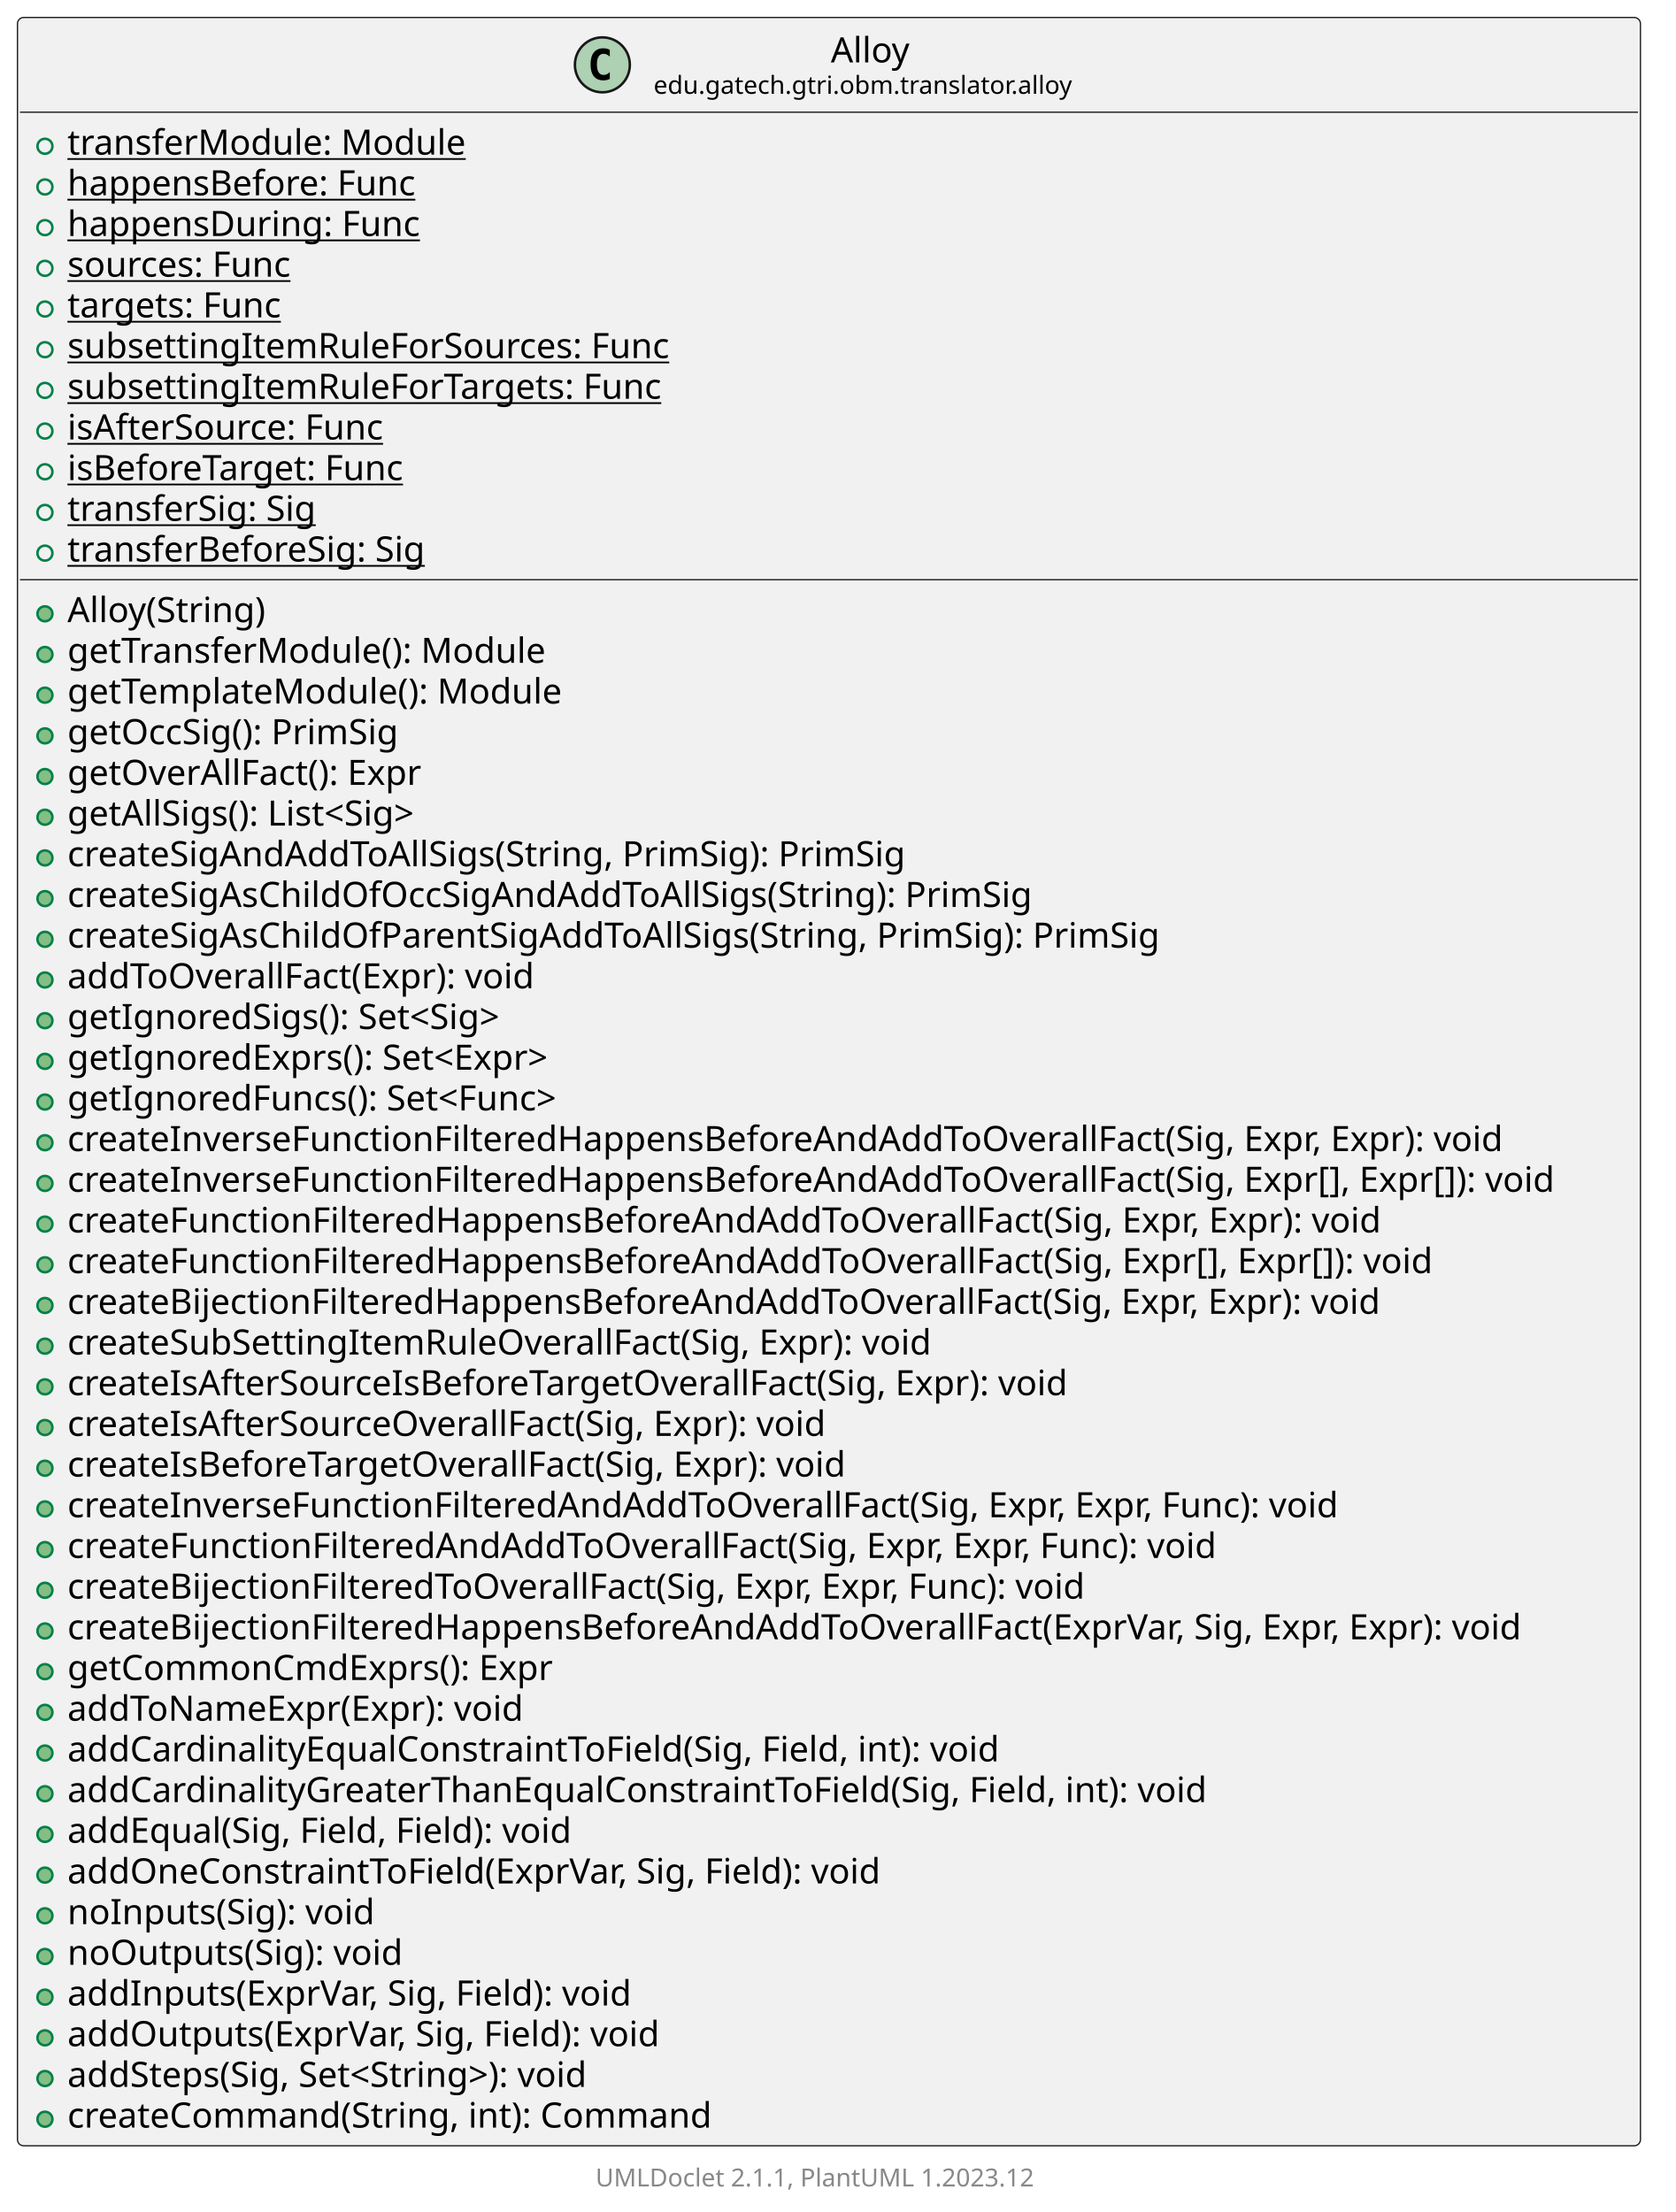
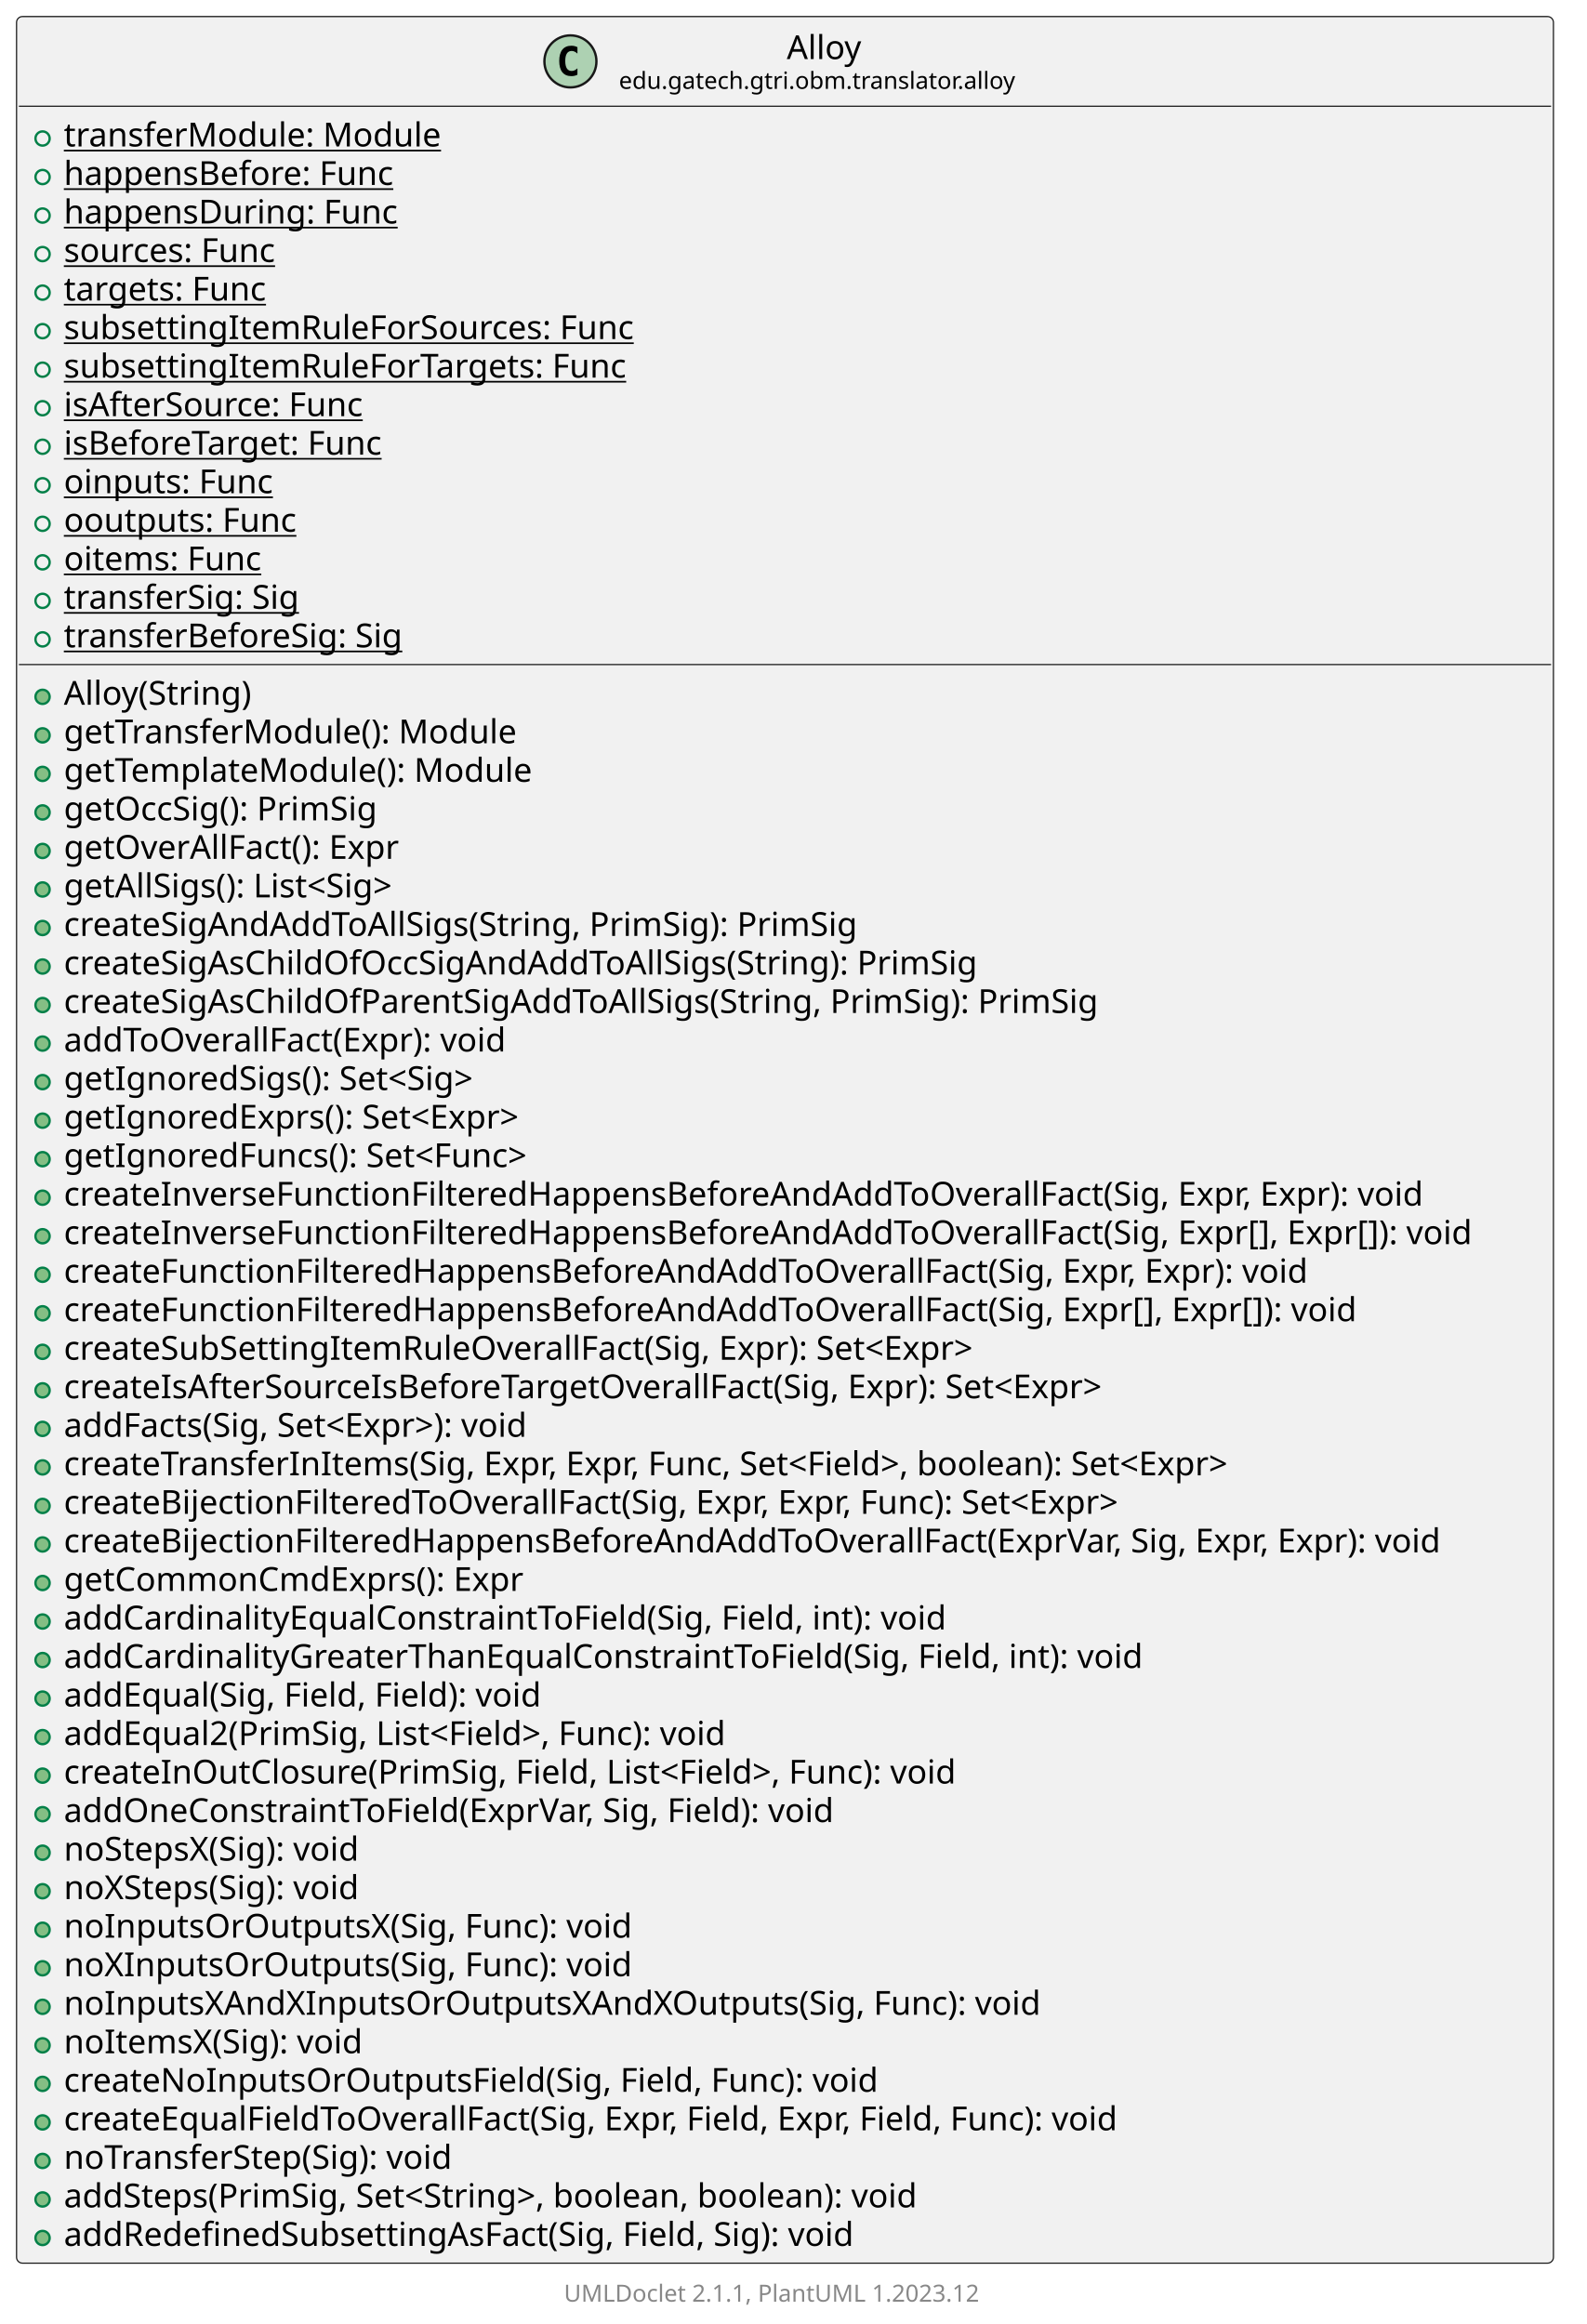
- <svg xmlns="http://www.w3.org/2000/svg" xmlns:xlink="http://www.w3.org/1999/xlink" contentStyleType="text/css" height="886px" preserveAspectRatio="none" style="width:671px;height:886px;background:#FFFFFF;" version="1.1" viewBox="0 0 671 886" width="671px" zoomAndPan="magnify">
+ <svg xmlns="http://www.w3.org/2000/svg" xmlns:xlink="http://www.w3.org/1999/xlink" contentStyleType="text/css" height="983px" preserveAspectRatio="none" style="width:671px;height:983px;background:#FFFFFF;" version="1.1" viewBox="0 0 671 983" width="671px" zoomAndPan="magnify">
  <defs />
  <g>
    <a href="Alloy.html" target="_top" title="Alloy.html" xlink:actuate="onRequest" xlink:href="Alloy.html" xlink:show="new" xlink:title="Alloy.html" xlink:type="simple">
      <g id="elem_edu.gatech.gtri.obm.translator.alloy.Alloy">
-         <rect codeLine="5" fill="#F1F1F1" height="852.484" id="edu.gatech.gtri.obm.translator.alloy.Alloy" rx="2.5" ry="2.5" style="stroke:#181818;stroke-width:0.5;" width="650" x="7" y="7" />
+         <rect codeLine="5" fill="#F1F1F1" height="950.266" id="edu.gatech.gtri.obm.translator.alloy.Alloy" rx="2.5" ry="2.5" style="stroke:#181818;stroke-width:0.5;" width="650" x="7" y="7" />
        <ellipse cx="241.25" cy="25.969" fill="#ADD1B2" rx="11" ry="11" style="stroke:#181818;stroke-width:1.0;" />
        <path d="M244.219,31.609 Q243.641,31.906 243,32.047 Q242.359,32.203 241.656,32.203 Q239.156,32.203 237.828,30.562 Q236.516,28.906 236.516,25.781 Q236.516,22.656 237.828,21 Q239.156,19.344 241.656,19.344 Q242.359,19.344 243,19.5 Q243.656,19.656 244.219,19.953 L244.219,22.672 Q243.594,22.094 243,21.828 Q242.406,21.547 241.781,21.547 Q240.438,21.547 239.75,22.625 Q239.062,23.688 239.062,25.781 Q239.062,27.875 239.75,28.953 Q240.438,30.016 241.781,30.016 Q242.406,30.016 243,29.75 Q243.594,29.469 244.219,28.891 L244.219,31.609 Z " fill="#000000" />
        <text fill="#000000" font-family="sans-serif" font-size="14" lengthAdjust="spacing" textLength="31" x="332.75" y="24.995">Alloy</text>
        <text fill="#000000" font-family="sans-serif" font-size="10" lengthAdjust="spacing" textLength="173" x="261.75" y="37.579">edu.gatech.gtri.obm.translator.alloy</text>
        <line style="stroke:#181818;stroke-width:0.5;" x1="8" x2="656" y1="44.938" y2="44.938" />
        <ellipse cx="18" cy="58.586" fill="none" rx="3" ry="3" style="stroke:#038048;stroke-width:1.0;" />
        <text fill="#000000" font-family="sans-serif" font-size="14" lengthAdjust="spacing" text-decoration="underline" textLength="164" x="27" y="61.933">transferModule: Module</text>
        <ellipse cx="18" cy="74.883" fill="none" rx="3" ry="3" style="stroke:#038048;stroke-width:1.0;" />
        <text fill="#000000" font-family="sans-serif" font-size="14" lengthAdjust="spacing" text-decoration="underline" textLength="150" x="27" y="78.23">happensBefore: Func</text>
        <ellipse cx="18" cy="91.18" fill="none" rx="3" ry="3" style="stroke:#038048;stroke-width:1.0;" />
        <text fill="#000000" font-family="sans-serif" font-size="14" lengthAdjust="spacing" text-decoration="underline" textLength="150" x="27" y="94.526">happensDuring: Func</text>
        <ellipse cx="18" cy="107.477" fill="none" rx="3" ry="3" style="stroke:#038048;stroke-width:1.0;" />
        <text fill="#000000" font-family="sans-serif" font-size="14" lengthAdjust="spacing" text-decoration="underline" textLength="99" x="27" y="110.823">sources: Func</text>
        <ellipse cx="18" cy="123.773" fill="none" rx="3" ry="3" style="stroke:#038048;stroke-width:1.0;" />
        <text fill="#000000" font-family="sans-serif" font-size="14" lengthAdjust="spacing" text-decoration="underline" textLength="92" x="27" y="127.12">targets: Func</text>
        <ellipse cx="18" cy="140.07" fill="none" rx="3" ry="3" style="stroke:#038048;stroke-width:1.0;" />
        <text fill="#000000" font-family="sans-serif" font-size="14" lengthAdjust="spacing" text-decoration="underline" textLength="257" x="27" y="143.417">subsettingItemRuleForSources: Func</text>
        <ellipse cx="18" cy="156.367" fill="none" rx="3" ry="3" style="stroke:#038048;stroke-width:1.0;" />
        <text fill="#000000" font-family="sans-serif" font-size="14" lengthAdjust="spacing" text-decoration="underline" textLength="253" x="27" y="159.714">subsettingItemRuleForTargets: Func</text>
        <ellipse cx="18" cy="172.664" fill="none" rx="3" ry="3" style="stroke:#038048;stroke-width:1.0;" />
        <text fill="#000000" font-family="sans-serif" font-size="14" lengthAdjust="spacing" text-decoration="underline" textLength="135" x="27" y="176.011">isAfterSource: Func</text>
        <ellipse cx="18" cy="188.961" fill="none" rx="3" ry="3" style="stroke:#038048;stroke-width:1.0;" />
        <text fill="#000000" font-family="sans-serif" font-size="14" lengthAdjust="spacing" text-decoration="underline" textLength="145" x="27" y="192.308">isBeforeTarget: Func</text>
        <ellipse cx="18" cy="205.258" fill="none" rx="3" ry="3" style="stroke:#038048;stroke-width:1.0;" />
-         <text fill="#000000" font-family="sans-serif" font-size="14" lengthAdjust="spacing" text-decoration="underline" textLength="104" x="27" y="208.605">transferSig: Sig</text>
+         <text fill="#000000" font-family="sans-serif" font-size="14" lengthAdjust="spacing" text-decoration="underline" textLength="95" x="27" y="208.605">oinputs: Func</text>
        <ellipse cx="18" cy="221.555" fill="none" rx="3" ry="3" style="stroke:#038048;stroke-width:1.0;" />
-         <text fill="#000000" font-family="sans-serif" font-size="14" lengthAdjust="spacing" text-decoration="underline" textLength="150" x="27" y="224.901">transferBeforeSig: Sig</text>
-         <line style="stroke:#181818;stroke-width:0.5;" x1="8" x2="656" y1="232.203" y2="232.203" />
-         <ellipse cx="18" cy="245.852" fill="#84BE84" rx="3" ry="3" style="stroke:#038048;stroke-width:1.0;" />
-         <text fill="#000000" font-family="sans-serif" font-size="14" lengthAdjust="spacing" textLength="81" x="27" y="249.198">Alloy(String)</text>
-         <ellipse cx="18" cy="262.148" fill="#84BE84" rx="3" ry="3" style="stroke:#038048;stroke-width:1.0;" />
-         <text fill="#000000" font-family="sans-serif" font-size="14" lengthAdjust="spacing" textLength="201" x="27" y="265.495">getTransferModule(): Module</text>
-         <ellipse cx="18" cy="278.445" fill="#84BE84" rx="3" ry="3" style="stroke:#038048;stroke-width:1.0;" />
-         <text fill="#000000" font-family="sans-serif" font-size="14" lengthAdjust="spacing" textLength="209" x="27" y="281.792">getTemplateModule(): Module</text>
+         <text fill="#000000" font-family="sans-serif" font-size="14" lengthAdjust="spacing" text-decoration="underline" textLength="106" x="27" y="224.901">ooutputs: Func</text>
+         <ellipse cx="18" cy="237.852" fill="none" rx="3" ry="3" style="stroke:#038048;stroke-width:1.0;" />
+         <text fill="#000000" font-family="sans-serif" font-size="14" lengthAdjust="spacing" text-decoration="underline" textLength="90" x="27" y="241.198">oitems: Func</text>
+         <ellipse cx="18" cy="254.148" fill="none" rx="3" ry="3" style="stroke:#038048;stroke-width:1.0;" />
+         <text fill="#000000" font-family="sans-serif" font-size="14" lengthAdjust="spacing" text-decoration="underline" textLength="104" x="27" y="257.495">transferSig: Sig</text>
+         <ellipse cx="18" cy="270.445" fill="none" rx="3" ry="3" style="stroke:#038048;stroke-width:1.0;" />
+         <text fill="#000000" font-family="sans-serif" font-size="14" lengthAdjust="spacing" text-decoration="underline" textLength="150" x="27" y="273.792">transferBeforeSig: Sig</text>
+         <line style="stroke:#181818;stroke-width:0.5;" x1="8" x2="656" y1="281.094" y2="281.094" />
        <ellipse cx="18" cy="294.742" fill="#84BE84" rx="3" ry="3" style="stroke:#038048;stroke-width:1.0;" />
-         <text fill="#000000" font-family="sans-serif" font-size="14" lengthAdjust="spacing" textLength="141" x="27" y="298.089">getOccSig(): PrimSig</text>
+         <text fill="#000000" font-family="sans-serif" font-size="14" lengthAdjust="spacing" textLength="81" x="27" y="298.089">Alloy(String)</text>
        <ellipse cx="18" cy="311.039" fill="#84BE84" rx="3" ry="3" style="stroke:#038048;stroke-width:1.0;" />
-         <text fill="#000000" font-family="sans-serif" font-size="14" lengthAdjust="spacing" textLength="148" x="27" y="314.386">getOverAllFact(): Expr</text>
+         <text fill="#000000" font-family="sans-serif" font-size="14" lengthAdjust="spacing" textLength="201" x="27" y="314.386">getTransferModule(): Module</text>
        <ellipse cx="18" cy="327.336" fill="#84BE84" rx="3" ry="3" style="stroke:#038048;stroke-width:1.0;" />
-         <text fill="#000000" font-family="sans-serif" font-size="14" lengthAdjust="spacing" textLength="154" x="27" y="330.683">getAllSigs(): List&lt;Sig&gt;</text>
+         <text fill="#000000" font-family="sans-serif" font-size="14" lengthAdjust="spacing" textLength="209" x="27" y="330.683">getTemplateModule(): Module</text>
        <ellipse cx="18" cy="343.633" fill="#84BE84" rx="3" ry="3" style="stroke:#038048;stroke-width:1.0;" />
-         <text fill="#000000" font-family="sans-serif" font-size="14" lengthAdjust="spacing" textLength="350" x="27" y="346.979">createSigAndAddToAllSigs(String, PrimSig): PrimSig</text>
+         <text fill="#000000" font-family="sans-serif" font-size="14" lengthAdjust="spacing" textLength="141" x="27" y="346.979">getOccSig(): PrimSig</text>
        <ellipse cx="18" cy="359.93" fill="#84BE84" rx="3" ry="3" style="stroke:#038048;stroke-width:1.0;" />
-         <text fill="#000000" font-family="sans-serif" font-size="14" lengthAdjust="spacing" textLength="405" x="27" y="363.276">createSigAsChildOfOccSigAndAddToAllSigs(String): PrimSig</text>
+         <text fill="#000000" font-family="sans-serif" font-size="14" lengthAdjust="spacing" textLength="148" x="27" y="363.276">getOverAllFact(): Expr</text>
        <ellipse cx="18" cy="376.227" fill="#84BE84" rx="3" ry="3" style="stroke:#038048;stroke-width:1.0;" />
-         <text fill="#000000" font-family="sans-serif" font-size="14" lengthAdjust="spacing" textLength="455" x="27" y="379.573">createSigAsChildOfParentSigAddToAllSigs(String, PrimSig): PrimSig</text>
+         <text fill="#000000" font-family="sans-serif" font-size="14" lengthAdjust="spacing" textLength="154" x="27" y="379.573">getAllSigs(): List&lt;Sig&gt;</text>
        <ellipse cx="18" cy="392.523" fill="#84BE84" rx="3" ry="3" style="stroke:#038048;stroke-width:1.0;" />
-         <text fill="#000000" font-family="sans-serif" font-size="14" lengthAdjust="spacing" textLength="196" x="27" y="395.87">addToOverallFact(Expr): void</text>
+         <text fill="#000000" font-family="sans-serif" font-size="14" lengthAdjust="spacing" textLength="350" x="27" y="395.87">createSigAndAddToAllSigs(String, PrimSig): PrimSig</text>
        <ellipse cx="18" cy="408.82" fill="#84BE84" rx="3" ry="3" style="stroke:#038048;stroke-width:1.0;" />
-         <text fill="#000000" font-family="sans-serif" font-size="14" lengthAdjust="spacing" textLength="192" x="27" y="412.167">getIgnoredSigs(): Set&lt;Sig&gt;</text>
+         <text fill="#000000" font-family="sans-serif" font-size="14" lengthAdjust="spacing" textLength="405" x="27" y="412.167">createSigAsChildOfOccSigAndAddToAllSigs(String): PrimSig</text>
        <ellipse cx="18" cy="425.117" fill="#84BE84" rx="3" ry="3" style="stroke:#038048;stroke-width:1.0;" />
-         <text fill="#000000" font-family="sans-serif" font-size="14" lengthAdjust="spacing" textLength="210" x="27" y="428.464">getIgnoredExprs(): Set&lt;Expr&gt;</text>
+         <text fill="#000000" font-family="sans-serif" font-size="14" lengthAdjust="spacing" textLength="455" x="27" y="428.464">createSigAsChildOfParentSigAddToAllSigs(String, PrimSig): PrimSig</text>
        <ellipse cx="18" cy="441.414" fill="#84BE84" rx="3" ry="3" style="stroke:#038048;stroke-width:1.0;" />
-         <text fill="#000000" font-family="sans-serif" font-size="14" lengthAdjust="spacing" textLength="218" x="27" y="444.761">getIgnoredFuncs(): Set&lt;Func&gt;</text>
+         <text fill="#000000" font-family="sans-serif" font-size="14" lengthAdjust="spacing" textLength="196" x="27" y="444.761">addToOverallFact(Expr): void</text>
        <ellipse cx="18" cy="457.711" fill="#84BE84" rx="3" ry="3" style="stroke:#038048;stroke-width:1.0;" />
-         <text fill="#000000" font-family="sans-serif" font-size="14" lengthAdjust="spacing" textLength="604" x="27" y="461.058">createInverseFunctionFilteredHappensBeforeAndAddToOverallFact(Sig, Expr, Expr): void</text>
+         <text fill="#000000" font-family="sans-serif" font-size="14" lengthAdjust="spacing" textLength="192" x="27" y="461.058">getIgnoredSigs(): Set&lt;Sig&gt;</text>
        <ellipse cx="18" cy="474.008" fill="#84BE84" rx="3" ry="3" style="stroke:#038048;stroke-width:1.0;" />
-         <text fill="#000000" font-family="sans-serif" font-size="14" lengthAdjust="spacing" textLength="624" x="27" y="477.354">createInverseFunctionFilteredHappensBeforeAndAddToOverallFact(Sig, Expr[], Expr[]): void</text>
+         <text fill="#000000" font-family="sans-serif" font-size="14" lengthAdjust="spacing" textLength="210" x="27" y="477.354">getIgnoredExprs(): Set&lt;Expr&gt;</text>
        <ellipse cx="18" cy="490.305" fill="#84BE84" rx="3" ry="3" style="stroke:#038048;stroke-width:1.0;" />
-         <text fill="#000000" font-family="sans-serif" font-size="14" lengthAdjust="spacing" textLength="554" x="27" y="493.651">createFunctionFilteredHappensBeforeAndAddToOverallFact(Sig, Expr, Expr): void</text>
+         <text fill="#000000" font-family="sans-serif" font-size="14" lengthAdjust="spacing" textLength="218" x="27" y="493.651">getIgnoredFuncs(): Set&lt;Func&gt;</text>
        <ellipse cx="18" cy="506.602" fill="#84BE84" rx="3" ry="3" style="stroke:#038048;stroke-width:1.0;" />
-         <text fill="#000000" font-family="sans-serif" font-size="14" lengthAdjust="spacing" textLength="574" x="27" y="509.948">createFunctionFilteredHappensBeforeAndAddToOverallFact(Sig, Expr[], Expr[]): void</text>
+         <text fill="#000000" font-family="sans-serif" font-size="14" lengthAdjust="spacing" textLength="604" x="27" y="509.948">createInverseFunctionFilteredHappensBeforeAndAddToOverallFact(Sig, Expr, Expr): void</text>
        <ellipse cx="18" cy="522.898" fill="#84BE84" rx="3" ry="3" style="stroke:#038048;stroke-width:1.0;" />
-         <text fill="#000000" font-family="sans-serif" font-size="14" lengthAdjust="spacing" textLength="553" x="27" y="526.245">createBijectionFilteredHappensBeforeAndAddToOverallFact(Sig, Expr, Expr): void</text>
+         <text fill="#000000" font-family="sans-serif" font-size="14" lengthAdjust="spacing" textLength="624" x="27" y="526.245">createInverseFunctionFilteredHappensBeforeAndAddToOverallFact(Sig, Expr[], Expr[]): void</text>
        <ellipse cx="18" cy="539.195" fill="#84BE84" rx="3" ry="3" style="stroke:#038048;stroke-width:1.0;" />
-         <text fill="#000000" font-family="sans-serif" font-size="14" lengthAdjust="spacing" textLength="362" x="27" y="542.542">createSubSettingItemRuleOverallFact(Sig, Expr): void</text>
+         <text fill="#000000" font-family="sans-serif" font-size="14" lengthAdjust="spacing" textLength="554" x="27" y="542.542">createFunctionFilteredHappensBeforeAndAddToOverallFact(Sig, Expr, Expr): void</text>
        <ellipse cx="18" cy="555.492" fill="#84BE84" rx="3" ry="3" style="stroke:#038048;stroke-width:1.0;" />
-         <text fill="#000000" font-family="sans-serif" font-size="14" lengthAdjust="spacing" textLength="419" x="27" y="558.839">createIsAfterSourceIsBeforeTargetOverallFact(Sig, Expr): void</text>
+         <text fill="#000000" font-family="sans-serif" font-size="14" lengthAdjust="spacing" textLength="574" x="27" y="558.839">createFunctionFilteredHappensBeforeAndAddToOverallFact(Sig, Expr[], Expr[]): void</text>
        <ellipse cx="18" cy="571.789" fill="#84BE84" rx="3" ry="3" style="stroke:#038048;stroke-width:1.0;" />
-         <text fill="#000000" font-family="sans-serif" font-size="14" lengthAdjust="spacing" textLength="317" x="27" y="575.136">createIsAfterSourceOverallFact(Sig, Expr): void</text>
+         <text fill="#000000" font-family="sans-serif" font-size="14" lengthAdjust="spacing" textLength="411" x="27" y="575.136">createSubSettingItemRuleOverallFact(Sig, Expr): Set&lt;Expr&gt;</text>
        <ellipse cx="18" cy="588.086" fill="#84BE84" rx="3" ry="3" style="stroke:#038048;stroke-width:1.0;" />
-         <text fill="#000000" font-family="sans-serif" font-size="14" lengthAdjust="spacing" textLength="327" x="27" y="591.433">createIsBeforeTargetOverallFact(Sig, Expr): void</text>
+         <text fill="#000000" font-family="sans-serif" font-size="14" lengthAdjust="spacing" textLength="468" x="27" y="591.433">createIsAfterSourceIsBeforeTargetOverallFact(Sig, Expr): Set&lt;Expr&gt;</text>
        <ellipse cx="18" cy="604.383" fill="#84BE84" rx="3" ry="3" style="stroke:#038048;stroke-width:1.0;" />
-         <text fill="#000000" font-family="sans-serif" font-size="14" lengthAdjust="spacing" textLength="538" x="27" y="607.73">createInverseFunctionFilteredAndAddToOverallFact(Sig, Expr, Expr, Func): void</text>
+         <text fill="#000000" font-family="sans-serif" font-size="14" lengthAdjust="spacing" textLength="216" x="27" y="607.73">addFacts(Sig, Set&lt;Expr&gt;): void</text>
        <ellipse cx="18" cy="620.68" fill="#84BE84" rx="3" ry="3" style="stroke:#038048;stroke-width:1.0;" />
-         <text fill="#000000" font-family="sans-serif" font-size="14" lengthAdjust="spacing" textLength="488" x="27" y="624.026">createFunctionFilteredAndAddToOverallFact(Sig, Expr, Expr, Func): void</text>
+         <text fill="#000000" font-family="sans-serif" font-size="14" lengthAdjust="spacing" textLength="537" x="27" y="624.026">createTransferInItems(Sig, Expr, Expr, Func, Set&lt;Field&gt;, boolean): Set&lt;Expr&gt;</text>
        <ellipse cx="18" cy="636.977" fill="#84BE84" rx="3" ry="3" style="stroke:#038048;stroke-width:1.0;" />
-         <text fill="#000000" font-family="sans-serif" font-size="14" lengthAdjust="spacing" textLength="433" x="27" y="640.323">createBijectionFilteredToOverallFact(Sig, Expr, Expr, Func): void</text>
+         <text fill="#000000" font-family="sans-serif" font-size="14" lengthAdjust="spacing" textLength="482" x="27" y="640.323">createBijectionFilteredToOverallFact(Sig, Expr, Expr, Func): Set&lt;Expr&gt;</text>
        <ellipse cx="18" cy="653.273" fill="#84BE84" rx="3" ry="3" style="stroke:#038048;stroke-width:1.0;" />
        <text fill="#000000" font-family="sans-serif" font-size="14" lengthAdjust="spacing" textLength="613" x="27" y="656.62">createBijectionFilteredHappensBeforeAndAddToOverallFact(ExprVar, Sig, Expr, Expr): void</text>
        <ellipse cx="18" cy="669.57" fill="#84BE84" rx="3" ry="3" style="stroke:#038048;stroke-width:1.0;" />
        <text fill="#000000" font-family="sans-serif" font-size="14" lengthAdjust="spacing" textLength="205" x="27" y="672.917">getCommonCmdExprs(): Expr</text>
        <ellipse cx="18" cy="685.867" fill="#84BE84" rx="3" ry="3" style="stroke:#038048;stroke-width:1.0;" />
-         <text fill="#000000" font-family="sans-serif" font-size="14" lengthAdjust="spacing" textLength="191" x="27" y="689.214">addToNameExpr(Expr): void</text>
+         <text fill="#000000" font-family="sans-serif" font-size="14" lengthAdjust="spacing" textLength="388" x="27" y="689.214">addCardinalityEqualConstraintToField(Sig, Field, int): void</text>
        <ellipse cx="18" cy="702.164" fill="#84BE84" rx="3" ry="3" style="stroke:#038048;stroke-width:1.0;" />
-         <text fill="#000000" font-family="sans-serif" font-size="14" lengthAdjust="spacing" textLength="388" x="27" y="705.511">addCardinalityEqualConstraintToField(Sig, Field, int): void</text>
+         <text fill="#000000" font-family="sans-serif" font-size="14" lengthAdjust="spacing" textLength="475" x="27" y="705.511">addCardinalityGreaterThanEqualConstraintToField(Sig, Field, int): void</text>
        <ellipse cx="18" cy="718.461" fill="#84BE84" rx="3" ry="3" style="stroke:#038048;stroke-width:1.0;" />
-         <text fill="#000000" font-family="sans-serif" font-size="14" lengthAdjust="spacing" textLength="475" x="27" y="721.808">addCardinalityGreaterThanEqualConstraintToField(Sig, Field, int): void</text>
+         <text fill="#000000" font-family="sans-serif" font-size="14" lengthAdjust="spacing" textLength="212" x="27" y="721.808">addEqual(Sig, Field, Field): void</text>
        <ellipse cx="18" cy="734.758" fill="#84BE84" rx="3" ry="3" style="stroke:#038048;stroke-width:1.0;" />
-         <text fill="#000000" font-family="sans-serif" font-size="14" lengthAdjust="spacing" textLength="212" x="27" y="738.105">addEqual(Sig, Field, Field): void</text>
+         <text fill="#000000" font-family="sans-serif" font-size="14" lengthAdjust="spacing" textLength="300" x="27" y="738.105">addEqual2(PrimSig, List&lt;Field&gt;, Func): void</text>
        <ellipse cx="18" cy="751.055" fill="#84BE84" rx="3" ry="3" style="stroke:#038048;stroke-width:1.0;" />
-         <text fill="#000000" font-family="sans-serif" font-size="14" lengthAdjust="spacing" textLength="344" x="27" y="754.401">addOneConstraintToField(ExprVar, Sig, Field): void</text>
+         <text fill="#000000" font-family="sans-serif" font-size="14" lengthAdjust="spacing" textLength="401" x="27" y="754.401">createInOutClosure(PrimSig, Field, List&lt;Field&gt;, Func): void</text>
        <ellipse cx="18" cy="767.352" fill="#84BE84" rx="3" ry="3" style="stroke:#038048;stroke-width:1.0;" />
-         <text fill="#000000" font-family="sans-serif" font-size="14" lengthAdjust="spacing" textLength="129" x="27" y="770.698">noInputs(Sig): void</text>
+         <text fill="#000000" font-family="sans-serif" font-size="14" lengthAdjust="spacing" textLength="344" x="27" y="770.698">addOneConstraintToField(ExprVar, Sig, Field): void</text>
        <ellipse cx="18" cy="783.648" fill="#84BE84" rx="3" ry="3" style="stroke:#038048;stroke-width:1.0;" />
-         <text fill="#000000" font-family="sans-serif" font-size="14" lengthAdjust="spacing" textLength="142" x="27" y="786.995">noOutputs(Sig): void</text>
+         <text fill="#000000" font-family="sans-serif" font-size="14" lengthAdjust="spacing" textLength="135" x="27" y="786.995">noStepsX(Sig): void</text>
        <ellipse cx="18" cy="799.945" fill="#84BE84" rx="3" ry="3" style="stroke:#038048;stroke-width:1.0;" />
-         <text fill="#000000" font-family="sans-serif" font-size="14" lengthAdjust="spacing" textLength="237" x="27" y="803.292">addInputs(ExprVar, Sig, Field): void</text>
+         <text fill="#000000" font-family="sans-serif" font-size="14" lengthAdjust="spacing" textLength="135" x="27" y="803.292">noXSteps(Sig): void</text>
        <ellipse cx="18" cy="816.242" fill="#84BE84" rx="3" ry="3" style="stroke:#038048;stroke-width:1.0;" />
-         <text fill="#000000" font-family="sans-serif" font-size="14" lengthAdjust="spacing" textLength="250" x="27" y="819.589">addOutputs(ExprVar, Sig, Field): void</text>
+         <text fill="#000000" font-family="sans-serif" font-size="14" lengthAdjust="spacing" textLength="252" x="27" y="819.589">noInputsOrOutputsX(Sig, Func): void</text>
        <ellipse cx="18" cy="832.539" fill="#84BE84" rx="3" ry="3" style="stroke:#038048;stroke-width:1.0;" />
-         <text fill="#000000" font-family="sans-serif" font-size="14" lengthAdjust="spacing" textLength="229" x="27" y="835.886">addSteps(Sig, Set&lt;String&gt;): void</text>
+         <text fill="#000000" font-family="sans-serif" font-size="14" lengthAdjust="spacing" textLength="252" x="27" y="835.886">noXInputsOrOutputs(Sig, Func): void</text>
        <ellipse cx="18" cy="848.836" fill="#84BE84" rx="3" ry="3" style="stroke:#038048;stroke-width:1.0;" />
-         <text fill="#000000" font-family="sans-serif" font-size="14" lengthAdjust="spacing" textLength="270" x="27" y="852.183">createCommand(String, int): Command</text>
+         <text fill="#000000" font-family="sans-serif" font-size="14" lengthAdjust="spacing" textLength="432" x="27" y="852.183">noInputsXAndXInputsOrOutputsXAndXOutputs(Sig, Func): void</text>
+         <ellipse cx="18" cy="865.133" fill="#84BE84" rx="3" ry="3" style="stroke:#038048;stroke-width:1.0;" />
+         <text fill="#000000" font-family="sans-serif" font-size="14" lengthAdjust="spacing" textLength="133" x="27" y="868.48">noItemsX(Sig): void</text>
+         <ellipse cx="18" cy="881.43" fill="#84BE84" rx="3" ry="3" style="stroke:#038048;stroke-width:1.0;" />
+         <text fill="#000000" font-family="sans-serif" font-size="14" lengthAdjust="spacing" textLength="360" x="27" y="884.776">createNoInputsOrOutputsField(Sig, Field, Func): void</text>
+         <ellipse cx="18" cy="897.727" fill="#84BE84" rx="3" ry="3" style="stroke:#038048;stroke-width:1.0;" />
+         <text fill="#000000" font-family="sans-serif" font-size="14" lengthAdjust="spacing" textLength="473" x="27" y="901.073">createEqualFieldToOverallFact(Sig, Expr, Field, Expr, Field, Func): void</text>
+         <ellipse cx="18" cy="914.023" fill="#84BE84" rx="3" ry="3" style="stroke:#038048;stroke-width:1.0;" />
+         <text fill="#000000" font-family="sans-serif" font-size="14" lengthAdjust="spacing" textLength="175" x="27" y="917.37">noTransferStep(Sig): void</text>
+         <ellipse cx="18" cy="930.32" fill="#84BE84" rx="3" ry="3" style="stroke:#038048;stroke-width:1.0;" />
+         <text fill="#000000" font-family="sans-serif" font-size="14" lengthAdjust="spacing" textLength="387" x="27" y="933.667">addSteps(PrimSig, Set&lt;String&gt;, boolean, boolean): void</text>
+         <ellipse cx="18" cy="946.617" fill="#84BE84" rx="3" ry="3" style="stroke:#038048;stroke-width:1.0;" />
+         <text fill="#000000" font-family="sans-serif" font-size="14" lengthAdjust="spacing" textLength="355" x="27" y="949.964">addRedefinedSubsettingAsFact(Sig, Field, Sig): void</text>
      </g>
    </a>
-     <text fill="#888888" font-family="sans-serif" font-size="10" lengthAdjust="spacing" textLength="186" x="238.5" y="875.767">UMLDoclet 2.1.1, PlantUML 1.2023.12</text>
+     <text fill="#888888" font-family="sans-serif" font-size="10" lengthAdjust="spacing" textLength="186" x="238.5" y="973.548">UMLDoclet 2.1.1, PlantUML 1.2023.12</text>
  </g>
</svg>
